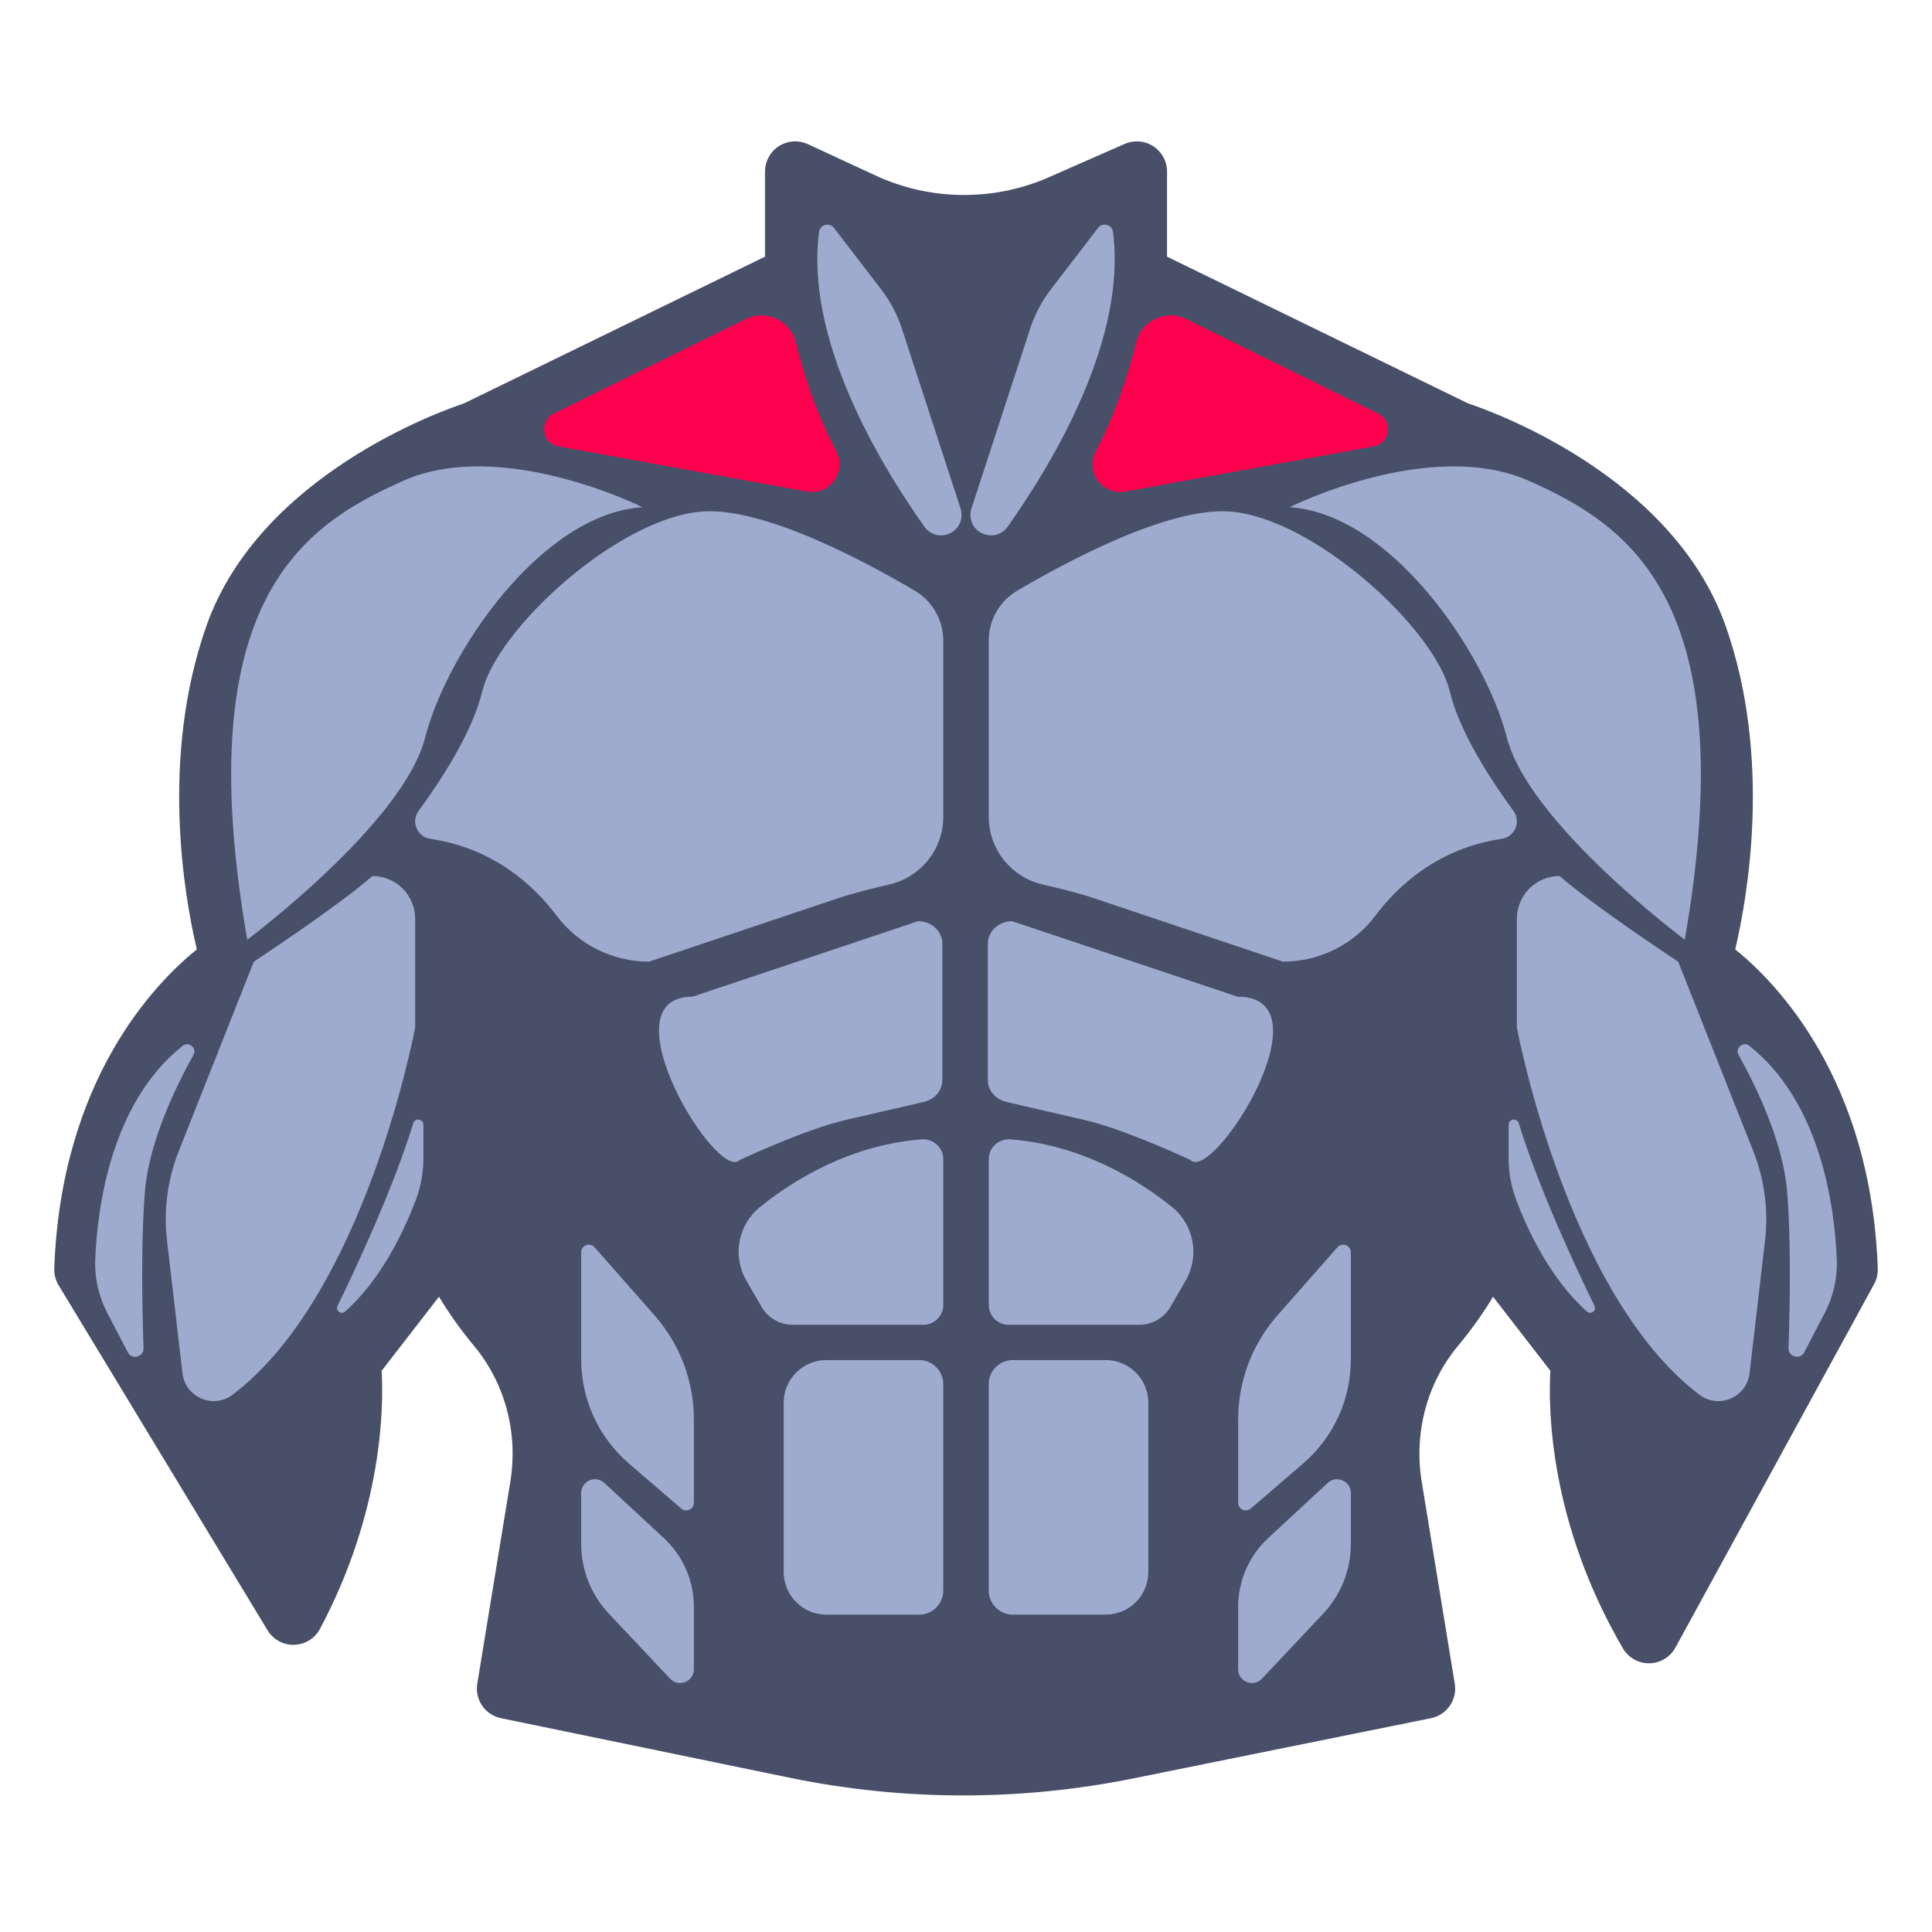
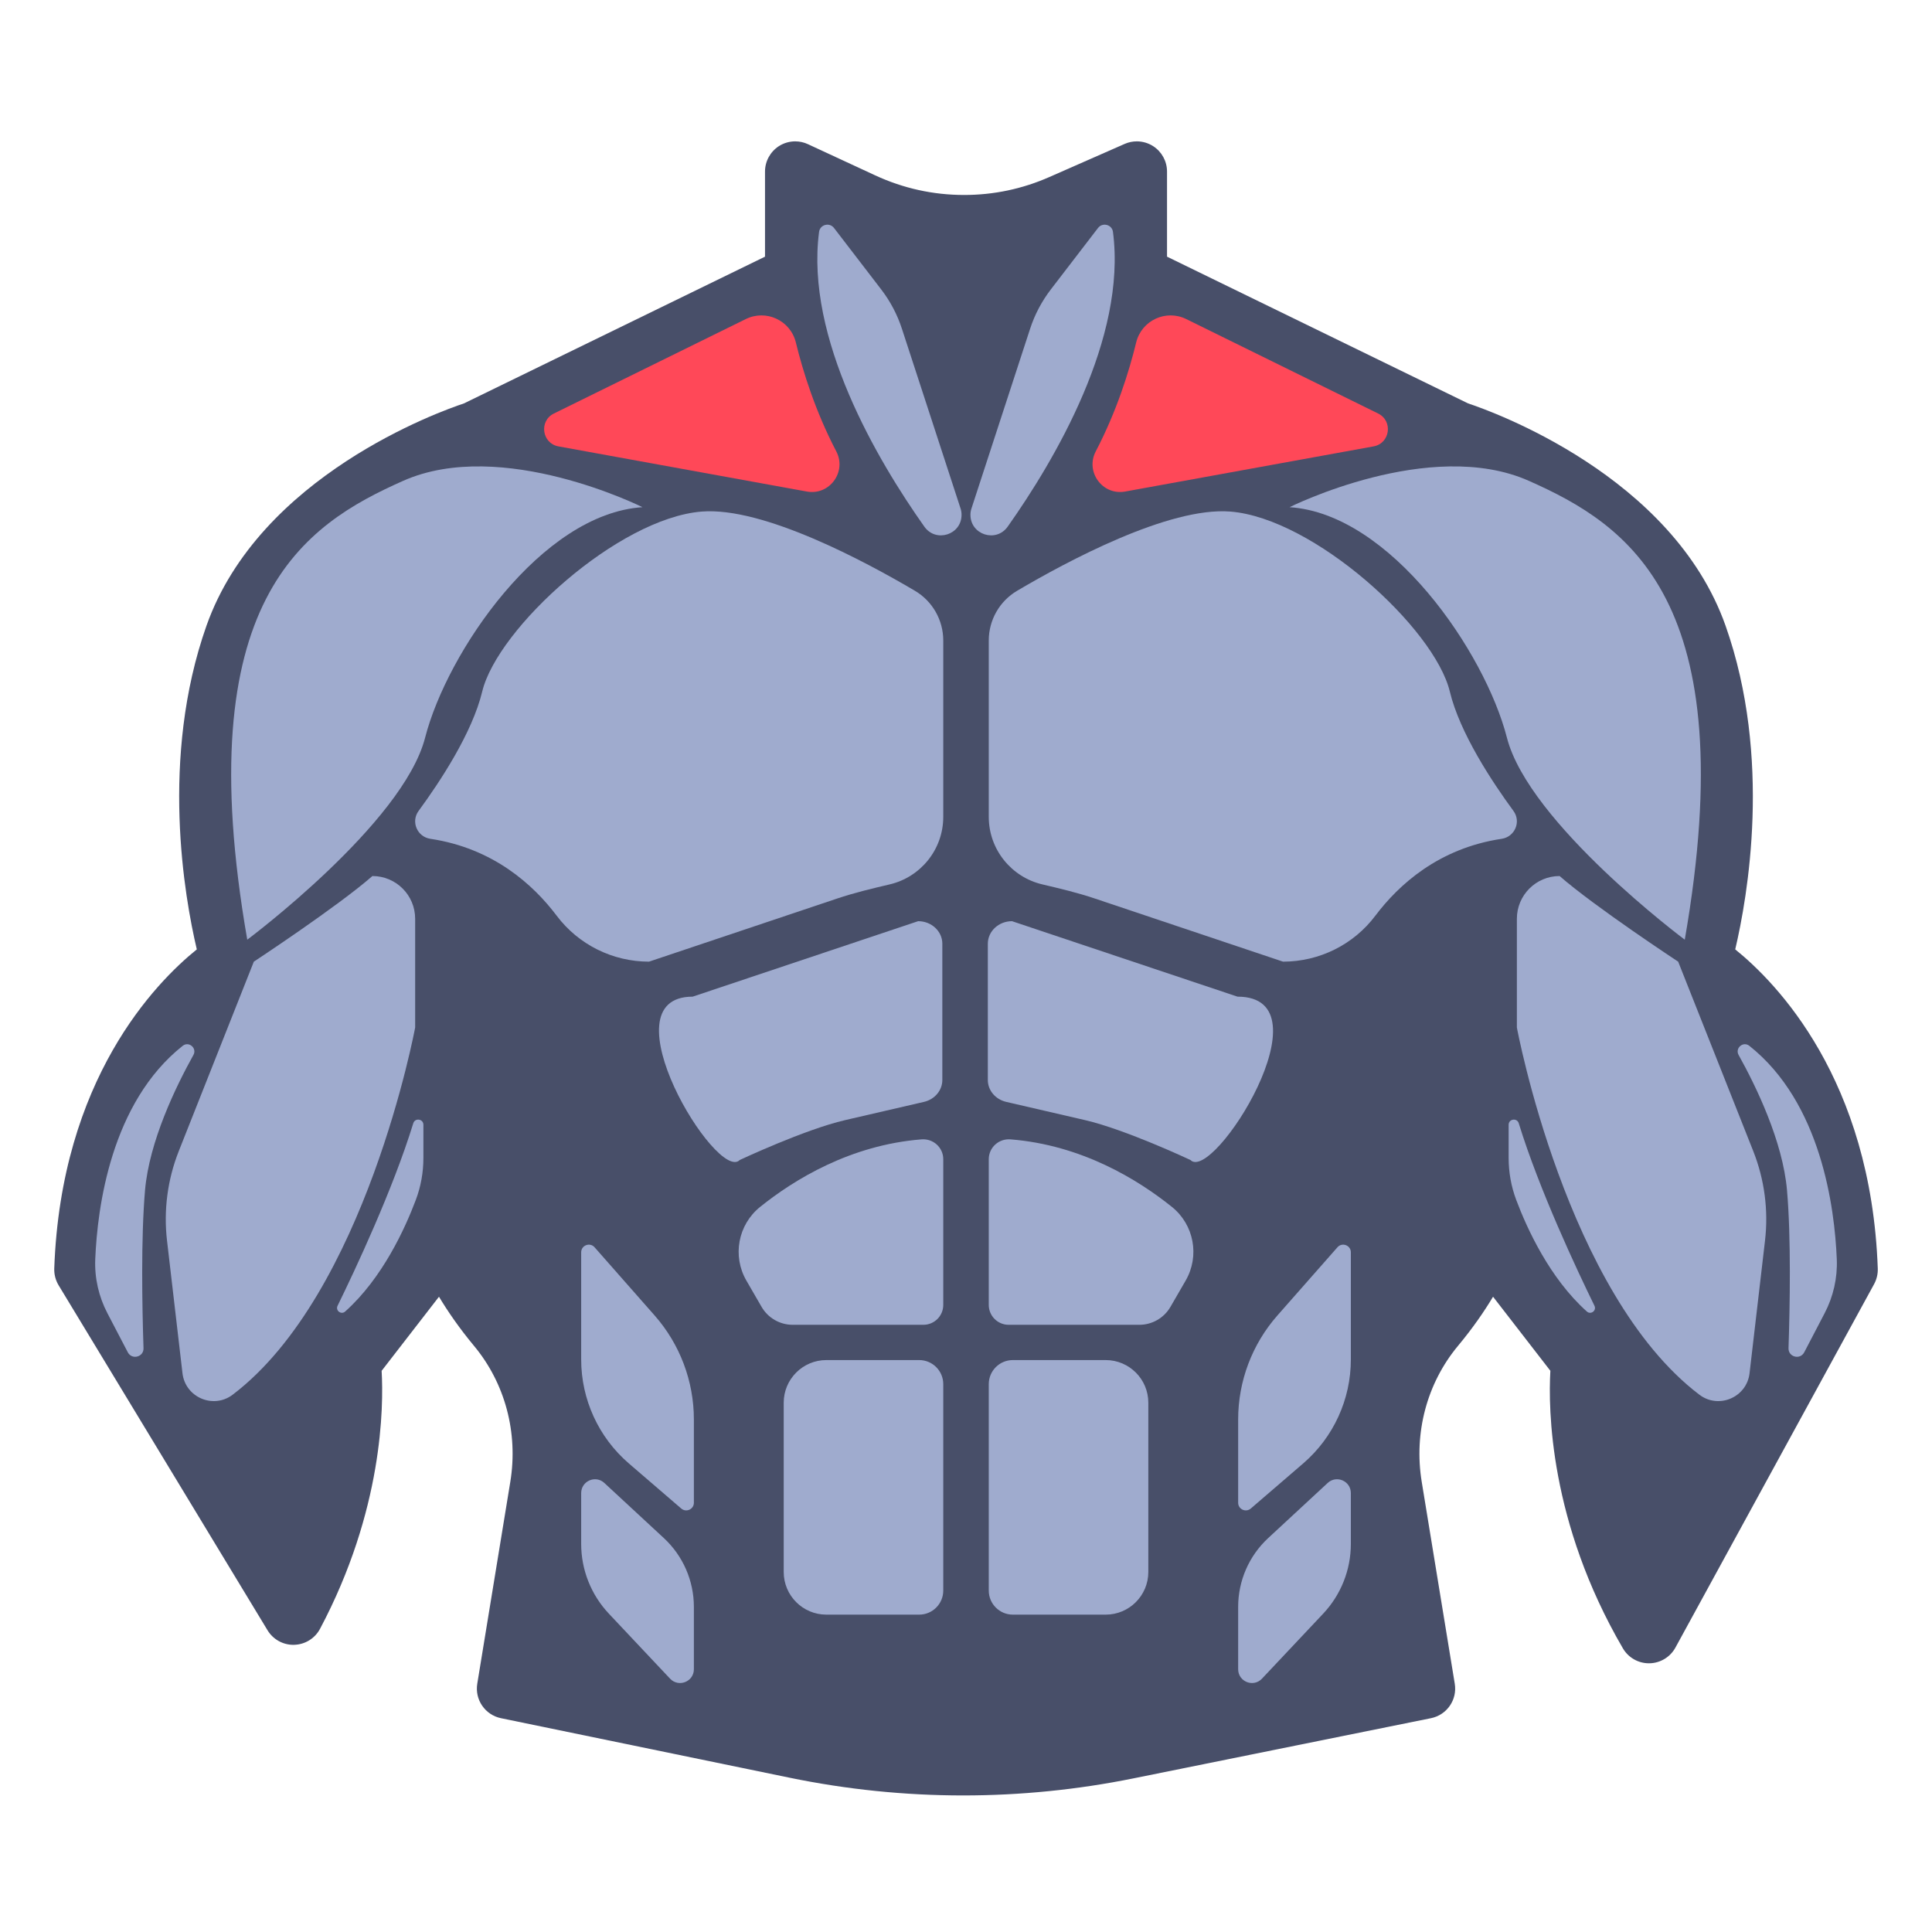
<svg xmlns="http://www.w3.org/2000/svg" viewBox="0 0 60 60" fill="none">
  <path d="M35.305 4.39C35.177 4.39 35.048 4.416 34.928 4.469L32.586 5.499C31.748 5.868 30.858 6.055 29.943 6.055C28.982 6.055 28.053 5.85 27.182 5.447L25.09 4.477C24.965 4.419 24.83 4.39 24.696 4.39C24.52 4.39 24.344 4.44 24.191 4.537C23.922 4.71 23.758 5.008 23.758 5.328V7.971L14.409 12.528C13.674 12.772 8.058 14.771 6.411 19.436C4.962 23.541 5.731 27.869 6.112 29.484C4.832 30.517 1.895 33.514 1.685 39.396C1.679 39.578 1.726 39.759 1.82 39.915L8.309 50.63C8.479 50.911 8.784 51.082 9.111 51.082C9.12 51.082 9.128 51.082 9.137 51.081C9.474 51.072 9.781 50.882 9.939 50.584C11.891 46.909 11.916 43.685 11.852 42.572L13.633 40.271C13.901 40.718 14.257 41.239 14.72 41.796C15.686 42.956 16.097 44.495 15.848 46.02L14.822 52.29C14.741 52.786 15.065 53.258 15.558 53.36L24.524 55.209C26.293 55.574 28.106 55.759 29.912 55.759C31.684 55.759 33.464 55.581 35.2 55.229L44.44 53.36C44.934 53.26 45.261 52.788 45.179 52.29L44.153 46.02C43.904 44.495 44.315 42.956 45.28 41.796C45.744 41.239 46.1 40.718 46.368 40.271L48.148 42.571C48.081 43.746 48.112 47.268 50.4 51.19C50.568 51.478 50.876 51.655 51.209 51.655C51.214 51.655 51.218 51.655 51.222 51.655C51.56 51.65 51.87 51.464 52.032 51.167L58.202 39.879C58.282 39.731 58.322 39.564 58.316 39.396C58.106 33.514 55.169 30.517 53.889 29.484C54.27 27.869 55.039 23.541 53.59 19.436C51.943 14.771 46.327 12.772 45.592 12.528L36.243 7.971V5.328C36.243 5.011 36.083 4.716 35.817 4.542C35.663 4.442 35.484 4.39 35.305 4.39Z" fill="#484F69" />
  <path d="M29.265 29.308V33.541C29.265 33.862 29.03 34.142 28.695 34.22L26.247 34.786C24.985 35.078 22.973 36.025 22.973 36.025C22.273 36.748 18.741 30.952 21.511 30.952L28.514 28.608C28.929 28.608 29.265 28.922 29.265 29.308Z" fill="#9FABCE" />
  <path d="M30.678 29.308V33.541C30.678 33.862 30.913 34.142 31.248 34.22L33.696 34.786C34.959 35.078 36.971 36.025 36.971 36.025C37.671 36.748 41.335 30.952 38.432 30.952L31.429 28.608C31.014 28.608 30.678 28.922 30.678 29.308Z" fill="#9FABCE" />
  <path d="M25.901 7.08L27.369 8.992C27.65 9.359 27.867 9.77 28.01 10.21L29.831 15.791C29.852 15.855 29.862 15.921 29.862 15.988C29.862 16.61 29.064 16.863 28.706 16.355C27.255 14.303 25.005 10.507 25.437 7.201C25.467 6.973 25.761 6.897 25.901 7.08Z" fill="#9FABCE" />
-   <path d="M17.202 12.842L23.161 9.909C23.793 9.598 24.549 9.951 24.716 10.635C24.935 11.534 25.321 12.772 25.971 14.017C26.304 14.653 25.762 15.394 25.056 15.265L17.344 13.863C16.829 13.77 16.732 13.073 17.202 12.842Z" fill="#FF004F" />
+   <path d="M17.202 12.842L23.161 9.909C23.793 9.598 24.549 9.951 24.716 10.635C24.935 11.534 25.321 12.772 25.971 14.017C26.304 14.653 25.762 15.394 25.056 15.265L17.344 13.863C16.829 13.77 16.732 13.073 17.202 12.842Z" fill="#FF4858" />
  <path d="M19.952 15.751C19.952 15.751 15.589 13.569 12.52 14.933C9.452 16.296 5.838 18.615 7.679 29.183C7.679 29.183 12.52 25.57 13.202 22.91C13.884 20.251 16.816 15.955 19.952 15.751Z" fill="#9FABCE" />
  <path d="M28.413 18.347C28.959 18.669 29.294 19.257 29.294 19.892V25.367C29.294 26.387 28.585 27.241 27.633 27.465C27.083 27.594 26.534 27.725 25.998 27.905L20.156 29.865C19.03 29.865 17.967 29.339 17.289 28.439C16.568 27.482 15.323 26.343 13.366 26.05C12.955 25.989 12.754 25.518 13 25.183C13.663 24.28 14.665 22.764 14.975 21.479C15.452 19.501 19.203 16.092 21.794 15.887C23.705 15.736 26.88 17.442 28.413 18.347Z" fill="#9FABCE" />
  <path d="M12.893 28.533V31.911C12.893 31.911 11.359 40.178 7.225 43.314C6.624 43.77 5.754 43.396 5.667 42.647L5.187 38.529C5.077 37.587 5.203 36.631 5.552 35.749L7.883 29.865C7.883 29.865 10.475 28.161 11.566 27.206C12.299 27.206 12.893 27.8 12.893 28.533Z" fill="#9FABCE" />
  <path d="M5.675 32.478C5.865 32.328 6.125 32.551 6.007 32.763C5.461 33.743 4.636 35.445 4.504 36.964C4.375 38.46 4.414 40.575 4.457 41.869C4.466 42.144 4.097 42.241 3.969 41.997L3.336 40.784C3.066 40.267 2.934 39.69 2.958 39.107C3.024 37.499 3.445 34.244 5.675 32.478Z" fill="#9FABCE" />
  <path d="M13.149 34.931V35.961C13.149 36.405 13.071 36.845 12.915 37.26C12.581 38.15 11.876 39.697 10.719 40.731C10.596 40.841 10.411 40.701 10.483 40.553C11.029 39.438 12.199 36.95 12.835 34.883C12.89 34.708 13.149 34.747 13.149 34.931Z" fill="#9FABCE" />
  <path d="M29.294 36V40.525C29.294 40.867 29.017 41.143 28.675 41.143H24.619C24.22 41.143 23.851 40.931 23.651 40.585L23.179 39.769C22.738 39.005 22.919 38.034 23.607 37.481C24.664 36.632 26.408 35.559 28.62 35.384C28.982 35.355 29.294 35.637 29.294 36Z" fill="#9FABCE" />
  <path d="M28.546 50.144H25.663C24.932 50.144 24.339 49.551 24.339 48.82V43.562C24.339 42.831 24.932 42.238 25.663 42.238H28.546C28.959 42.238 29.294 42.573 29.294 42.986V49.396C29.294 49.809 28.959 50.144 28.546 50.144Z" fill="#9FABCE" />
  <path d="M18.465 38.735L20.33 40.853C21.116 41.746 21.549 42.894 21.549 44.083V46.669C21.549 46.872 21.311 46.981 21.157 46.849L19.528 45.447C18.589 44.638 18.049 43.46 18.049 42.22V38.892C18.049 38.673 18.32 38.571 18.465 38.735Z" fill="#9FABCE" />
  <path d="M18.768 46.054L20.616 47.766C21.211 48.317 21.549 49.092 21.549 49.903V51.839C21.549 52.227 21.075 52.415 20.809 52.132L18.907 50.112C18.356 49.526 18.049 48.752 18.049 47.947V46.369C18.049 45.995 18.494 45.8 18.768 46.054Z" fill="#9FABCE" />
  <path d="M34.1 7.08L32.632 8.992C32.351 9.359 32.134 9.77 31.991 10.21L30.17 15.791C30.149 15.855 30.138 15.921 30.138 15.988C30.138 16.61 30.936 16.863 31.295 16.355C32.746 14.303 34.996 10.507 34.564 7.201C34.534 6.973 34.24 6.897 34.1 7.08Z" fill="#9FABCE" />
-   <path d="M42.799 12.842L36.84 9.909C36.208 9.598 35.452 9.951 35.285 10.635C35.066 11.534 34.68 12.772 34.03 14.017C33.697 14.653 34.239 15.394 34.945 15.265L42.657 13.863C43.172 13.77 43.269 13.073 42.799 12.842Z" fill="#FF004F" />
+   <path d="M42.799 12.842L36.84 9.909C36.208 9.598 35.452 9.951 35.285 10.635C35.066 11.534 34.68 12.772 34.03 14.017C33.697 14.653 34.239 15.394 34.945 15.265L42.657 13.863C43.172 13.77 43.269 13.073 42.799 12.842Z" fill="#FF4858" />
  <path d="M40.049 15.751C40.049 15.751 44.412 13.569 47.481 14.933C50.549 16.296 54.163 18.615 52.322 29.183C52.322 29.183 47.481 25.57 46.799 22.91C46.117 20.251 43.185 15.955 40.049 15.751Z" fill="#9FABCE" />
  <path d="M31.588 18.347C31.041 18.669 30.707 19.257 30.707 19.892V25.367C30.707 26.387 31.416 27.241 32.368 27.465C32.918 27.594 33.467 27.725 34.003 27.905L39.845 29.865C40.971 29.865 42.034 29.339 42.712 28.439C43.433 27.482 44.677 26.343 46.635 26.05C47.046 25.989 47.247 25.518 47.001 25.183C46.338 24.28 45.336 22.764 45.026 21.479C44.549 19.501 40.798 16.092 38.207 15.887C36.295 15.736 33.121 17.442 31.588 18.347Z" fill="#9FABCE" />
  <path d="M47.108 28.533V31.911C47.108 31.911 48.642 40.178 52.776 43.314C53.377 43.77 54.247 43.396 54.334 42.647L54.814 38.529C54.924 37.587 54.798 36.631 54.449 35.749L52.117 29.865C52.117 29.865 49.526 28.161 48.435 27.206C47.702 27.206 47.108 27.8 47.108 28.533Z" fill="#9FABCE" />
  <path d="M54.326 32.478C54.136 32.328 53.876 32.551 53.994 32.763C54.54 33.743 55.365 35.445 55.497 36.964C55.627 38.46 55.587 40.575 55.544 41.869C55.535 42.144 55.904 42.241 56.032 41.997L56.665 40.784C56.935 40.267 57.067 39.69 57.043 39.107C56.977 37.499 56.556 34.244 54.326 32.478Z" fill="#9FABCE" />
  <path d="M46.852 34.931V35.961C46.852 36.405 46.93 36.845 47.086 37.26C47.42 38.15 48.125 39.697 49.282 40.731C49.405 40.841 49.59 40.701 49.518 40.553C48.972 39.438 47.802 36.95 47.166 34.883C47.111 34.708 46.852 34.747 46.852 34.931Z" fill="#9FABCE" />
  <path d="M30.707 36V40.525C30.707 40.867 30.984 41.143 31.326 41.143H35.382C35.781 41.143 36.15 40.931 36.35 40.585L36.822 39.769C37.263 39.005 37.082 38.034 36.394 37.481C35.337 36.632 33.593 35.559 31.381 35.384C31.019 35.355 30.707 35.637 30.707 36Z" fill="#9FABCE" />
  <path d="M31.455 50.144H34.338C35.069 50.144 35.662 49.551 35.662 48.82V43.562C35.662 42.831 35.069 42.238 34.338 42.238H31.455C31.042 42.238 30.707 42.573 30.707 42.986V49.396C30.707 49.809 31.042 50.144 31.455 50.144Z" fill="#9FABCE" />
  <path d="M41.536 38.735L39.671 40.853C38.885 41.746 38.452 42.894 38.452 44.083V46.669C38.452 46.872 38.69 46.981 38.844 46.849L40.473 45.447C41.412 44.638 41.952 43.46 41.952 42.22V38.892C41.952 38.673 41.681 38.571 41.536 38.735Z" fill="#9FABCE" />
  <path d="M41.233 46.054L39.385 47.766C38.79 48.317 38.452 49.092 38.452 49.903V51.839C38.452 52.227 38.926 52.415 39.192 52.132L41.094 50.112C41.645 49.526 41.952 48.752 41.952 47.947V46.369C41.952 45.995 41.507 45.8 41.233 46.054Z" fill="#9FABCE" />
</svg>
